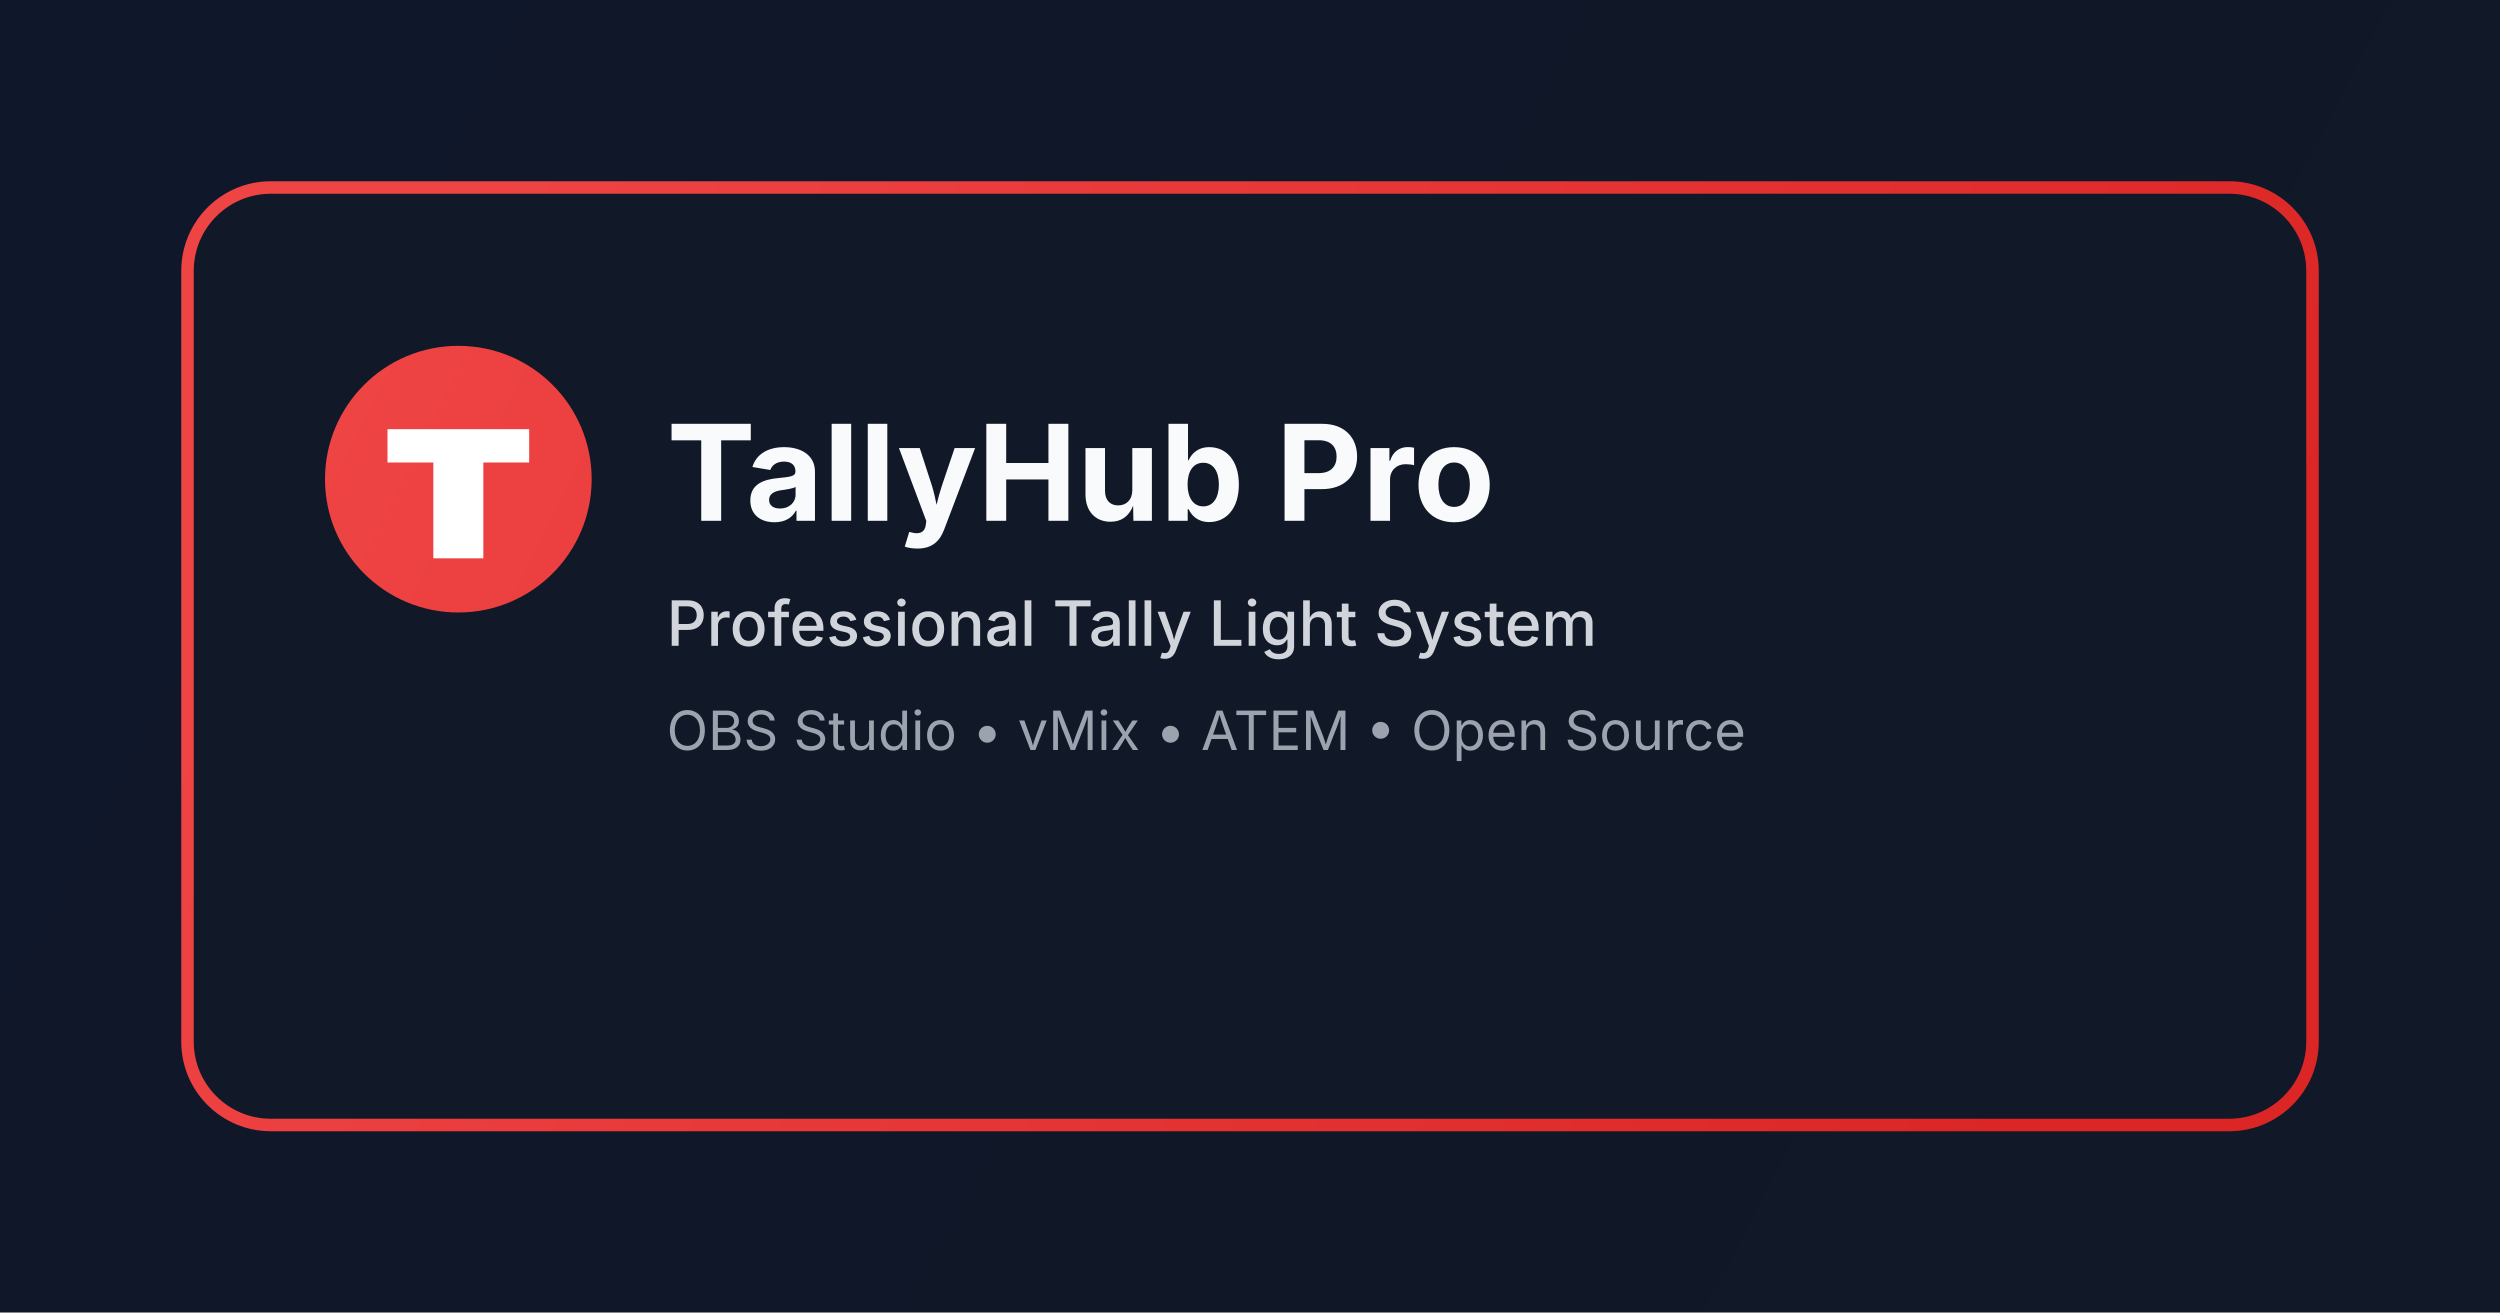
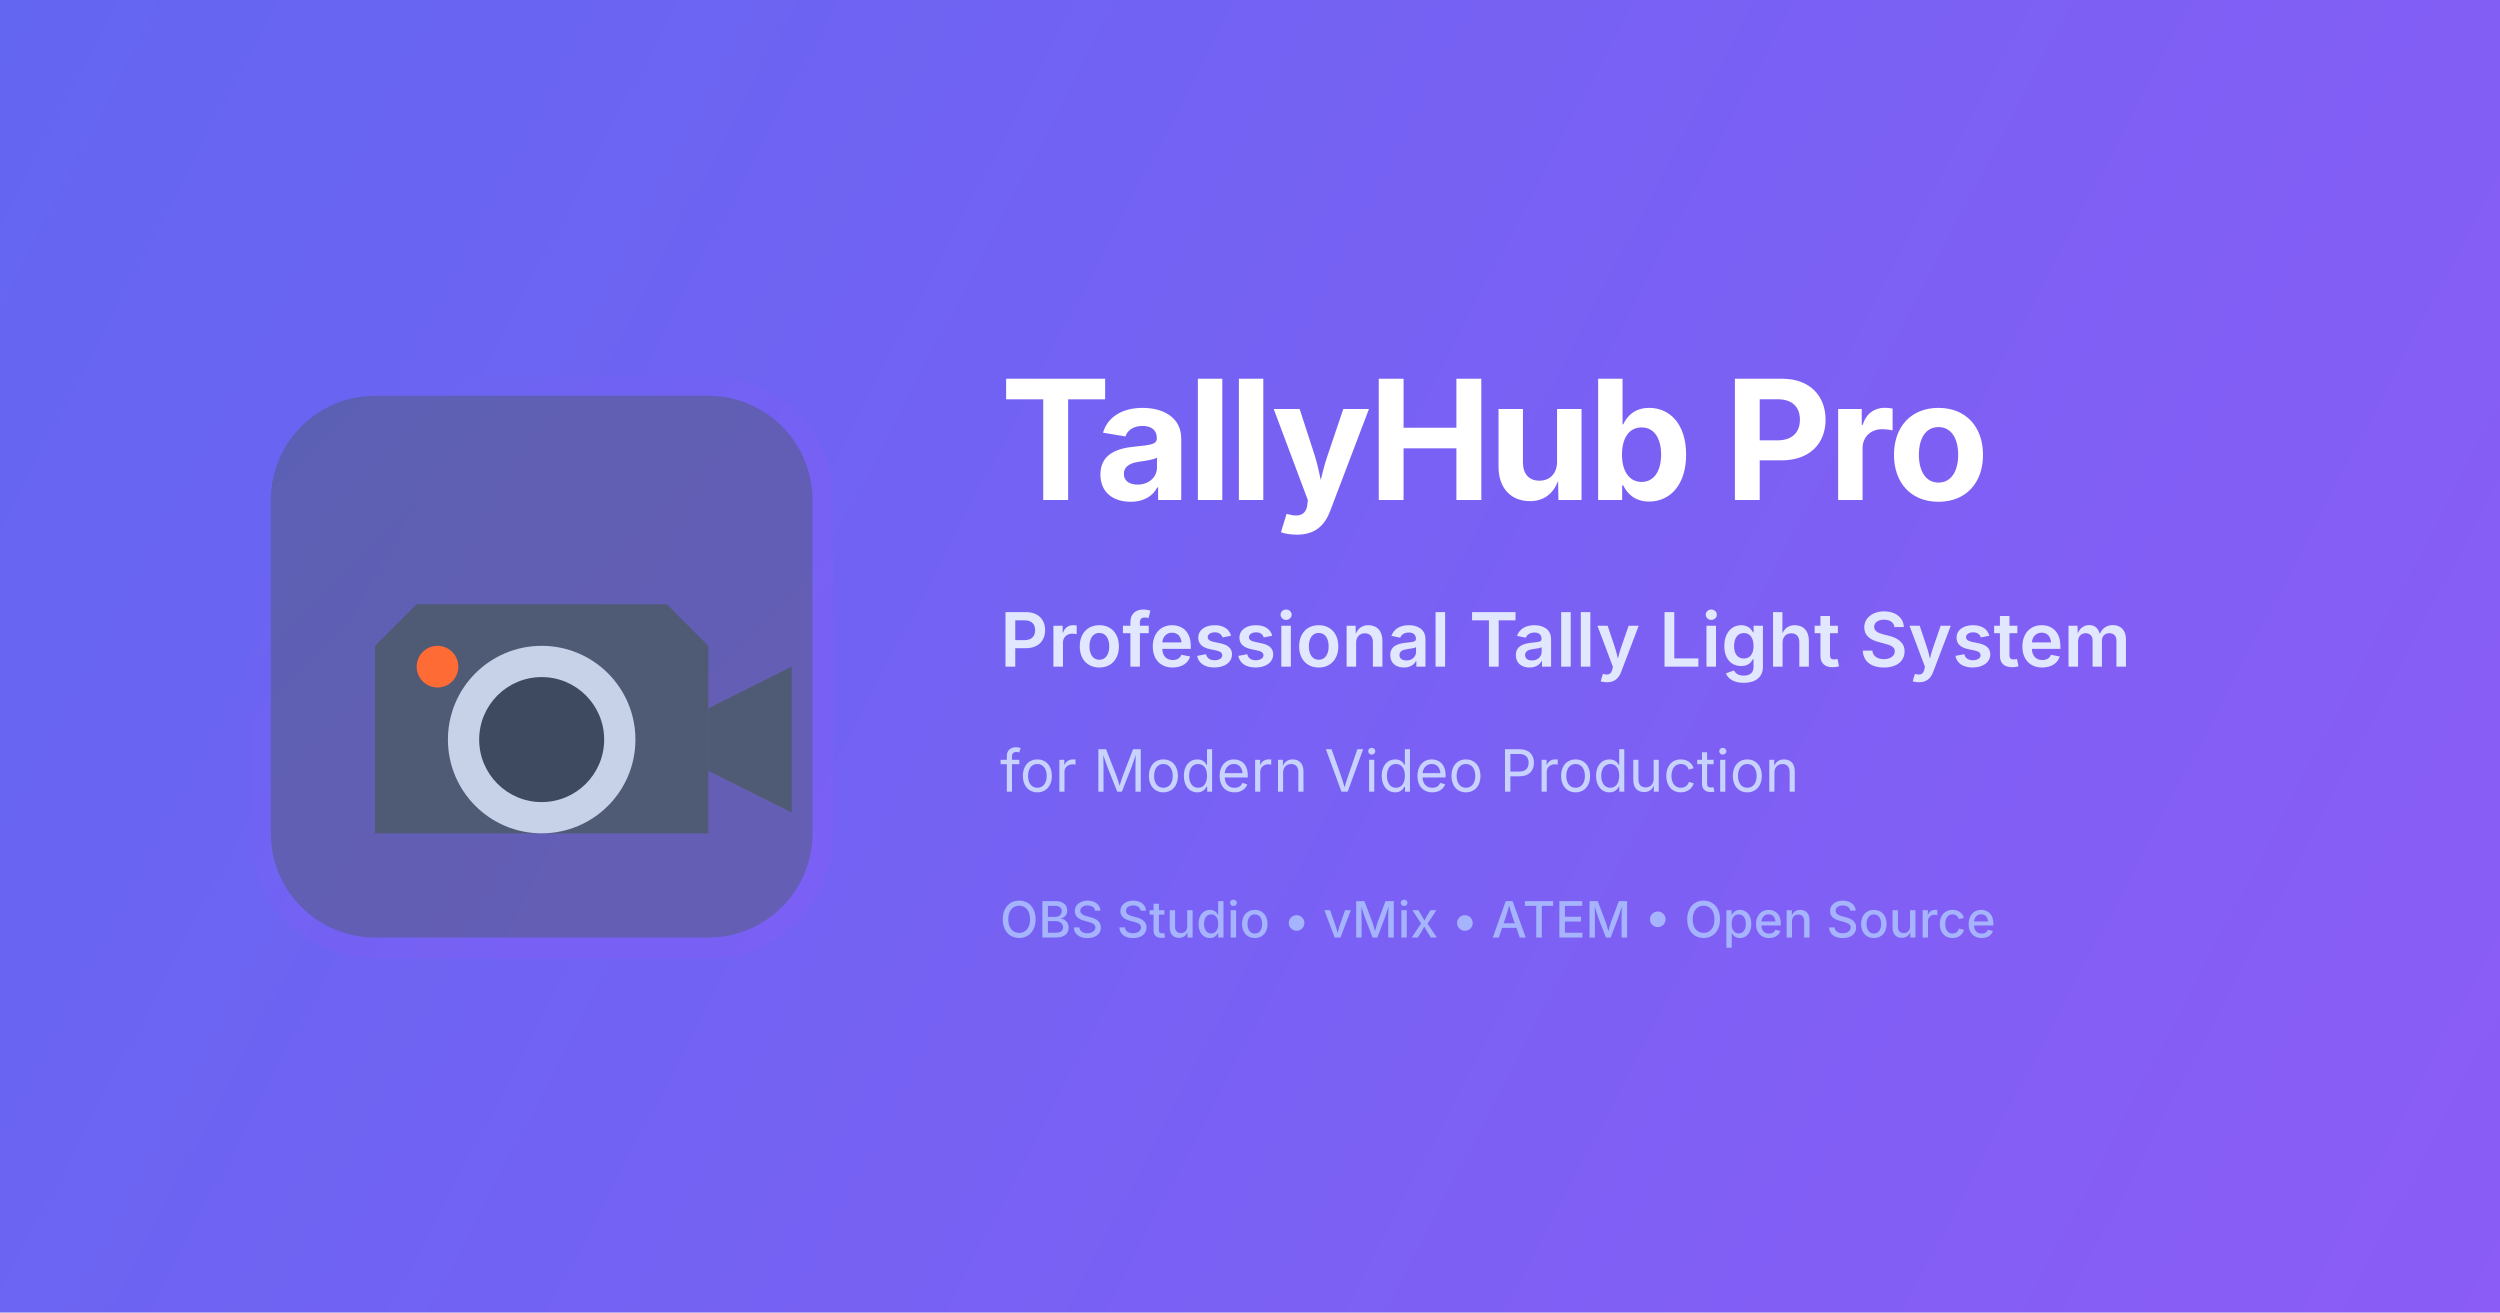
<svg xmlns="http://www.w3.org/2000/svg" width="1200" height="630" viewBox="0 0 1200 630" fill="none">
  <defs>
    <linearGradient id="bg" x1="0" y1="0" x2="1200" y2="630" gradientUnits="userSpaceOnUse">
-       <stop offset="0%" stop-color="#0F172A" />
-       <stop offset="100%" stop-color="#111827" />
+       <stop offset="0%" stop-color="#6366F1" />
+       <stop offset="100%" stop-color="#8B5CF6" />
    </linearGradient>
-     <linearGradient id="accent" x1="200" y1="120" x2="980" y2="510" gradientUnits="userSpaceOnUse">
-       <stop offset="0%" stop-color="#EF4444" />
-       <stop offset="100%" stop-color="#DC2626" />
+     <linearGradient id="iconBg" x1="0" y1="0" x2="200" y2="200" gradientUnits="userSpaceOnUse">
+       <stop offset="0%" stop-color="#6366F1" />
+       <stop offset="100%" stop-color="#8B5CF6" />
    </linearGradient>
  </defs>
  <rect width="1200" height="630" fill="url(#bg)" />
-   <rect x="90" y="90" width="1020" height="450" rx="40" fill="#111827" stroke="url(#accent)" stroke-width="6" />
-   <circle cx="220" cy="230" r="64" fill="url(#accent)" />
-   <path d="M186 206H254V222H232V268H208V222H186V206Z" fill="#FFFFFF" />
-   <text x="320" y="250" font-family="Inter, system-ui, -apple-system, sans-serif" font-size="64" font-weight="700" fill="#F9FAFB">TallyHub Pro</text>
-   <text x="320" y="310" font-family="Inter, system-ui, -apple-system, sans-serif" font-size="30" font-weight="500" fill="#D1D5DB">Professional Tally Light System</text>
-   <text x="320" y="360" font-family="Inter, system-ui, -apple-system, sans-serif" font-size="26" font-weight="400" fill="#9CA3AF">OBS Studio • vMix • ATEM • Open Source</text>
+   <g transform="translate(120, 180)">
+     <rect width="280" height="280" rx="60" fill="url(#iconBg)" opacity="0.3" />
+     <rect x="10" y="10" width="260" height="260" rx="50" fill="#4F5B75" opacity="0.5" />
+     <g transform="translate(40, 80)">
+       <path d="M40 30 L160 30 L180 50 L180 140 L20 140 L20 50 L40 30 Z" fill="#4F5B75" />
+       <circle cx="100" cy="95" r="45" fill="#C7D2E8" />
+       <circle cx="100" cy="95" r="30" fill="#3E4A5F" />
+       <circle cx="50" cy="60" r="10" fill="#FF6B35" />
+       <path d="M180 80 L220 60 L220 130 L180 110 Z" fill="#4F5B75" />
+     </g>
+   </g>
+   <g transform="translate(480, 160)">
+     <text x="0" y="80" font-family="-apple-system, BlinkMacSystemFont, 'Segoe UI', sans-serif" font-size="80" font-weight="700" fill="#FFFFFF" letter-spacing="-2">
+       TallyHub Pro
+     </text>
+     <text x="0" y="160" font-family="-apple-system, BlinkMacSystemFont, 'Segoe UI', sans-serif" font-size="36" font-weight="600" fill="#E0E7FF">
+       Professional Tally Light System
+     </text>
+     <text x="0" y="220" font-family="-apple-system, BlinkMacSystemFont, 'Segoe UI', sans-serif" font-size="28" font-weight="400" fill="#C7D2FE">
+       for Modern Video Production
+     </text>
+     <text x="0" y="290" font-family="-apple-system, BlinkMacSystemFont, 'Segoe UI', sans-serif" font-size="24" font-weight="500" fill="#A5B4FC">
+       OBS Studio • vMix • ATEM • Open Source
+     </text>
+   </g>
</svg>
